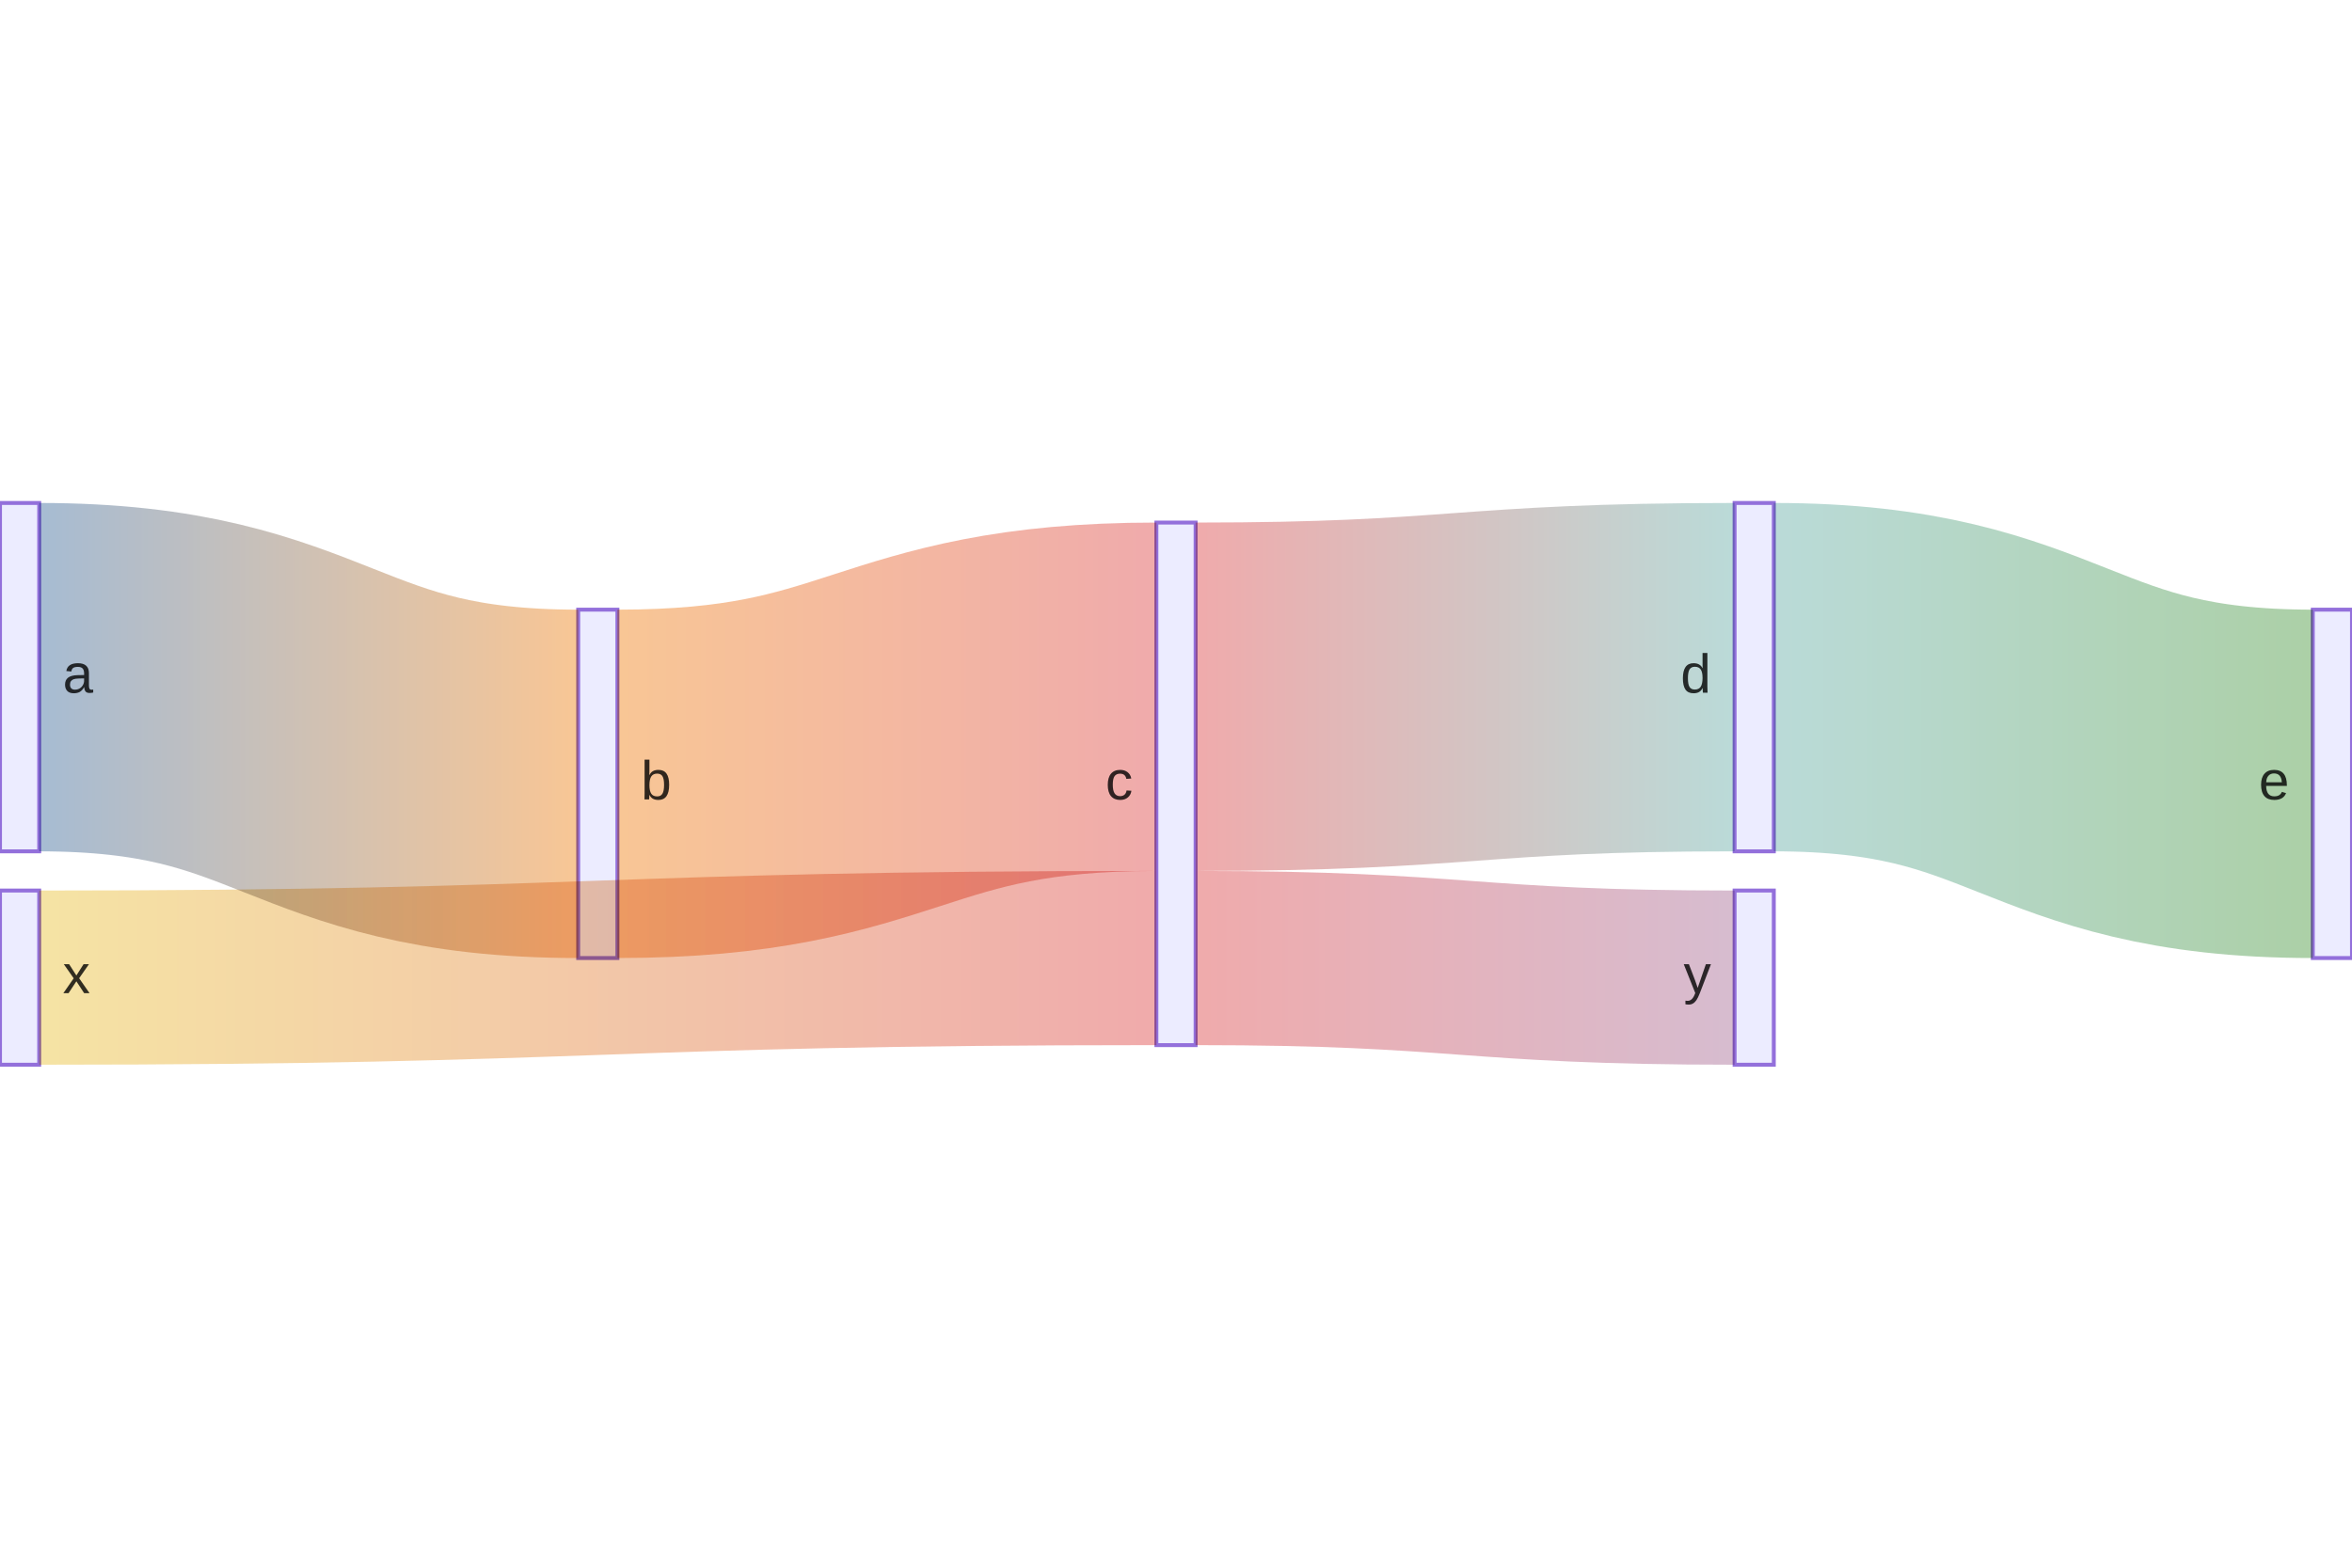
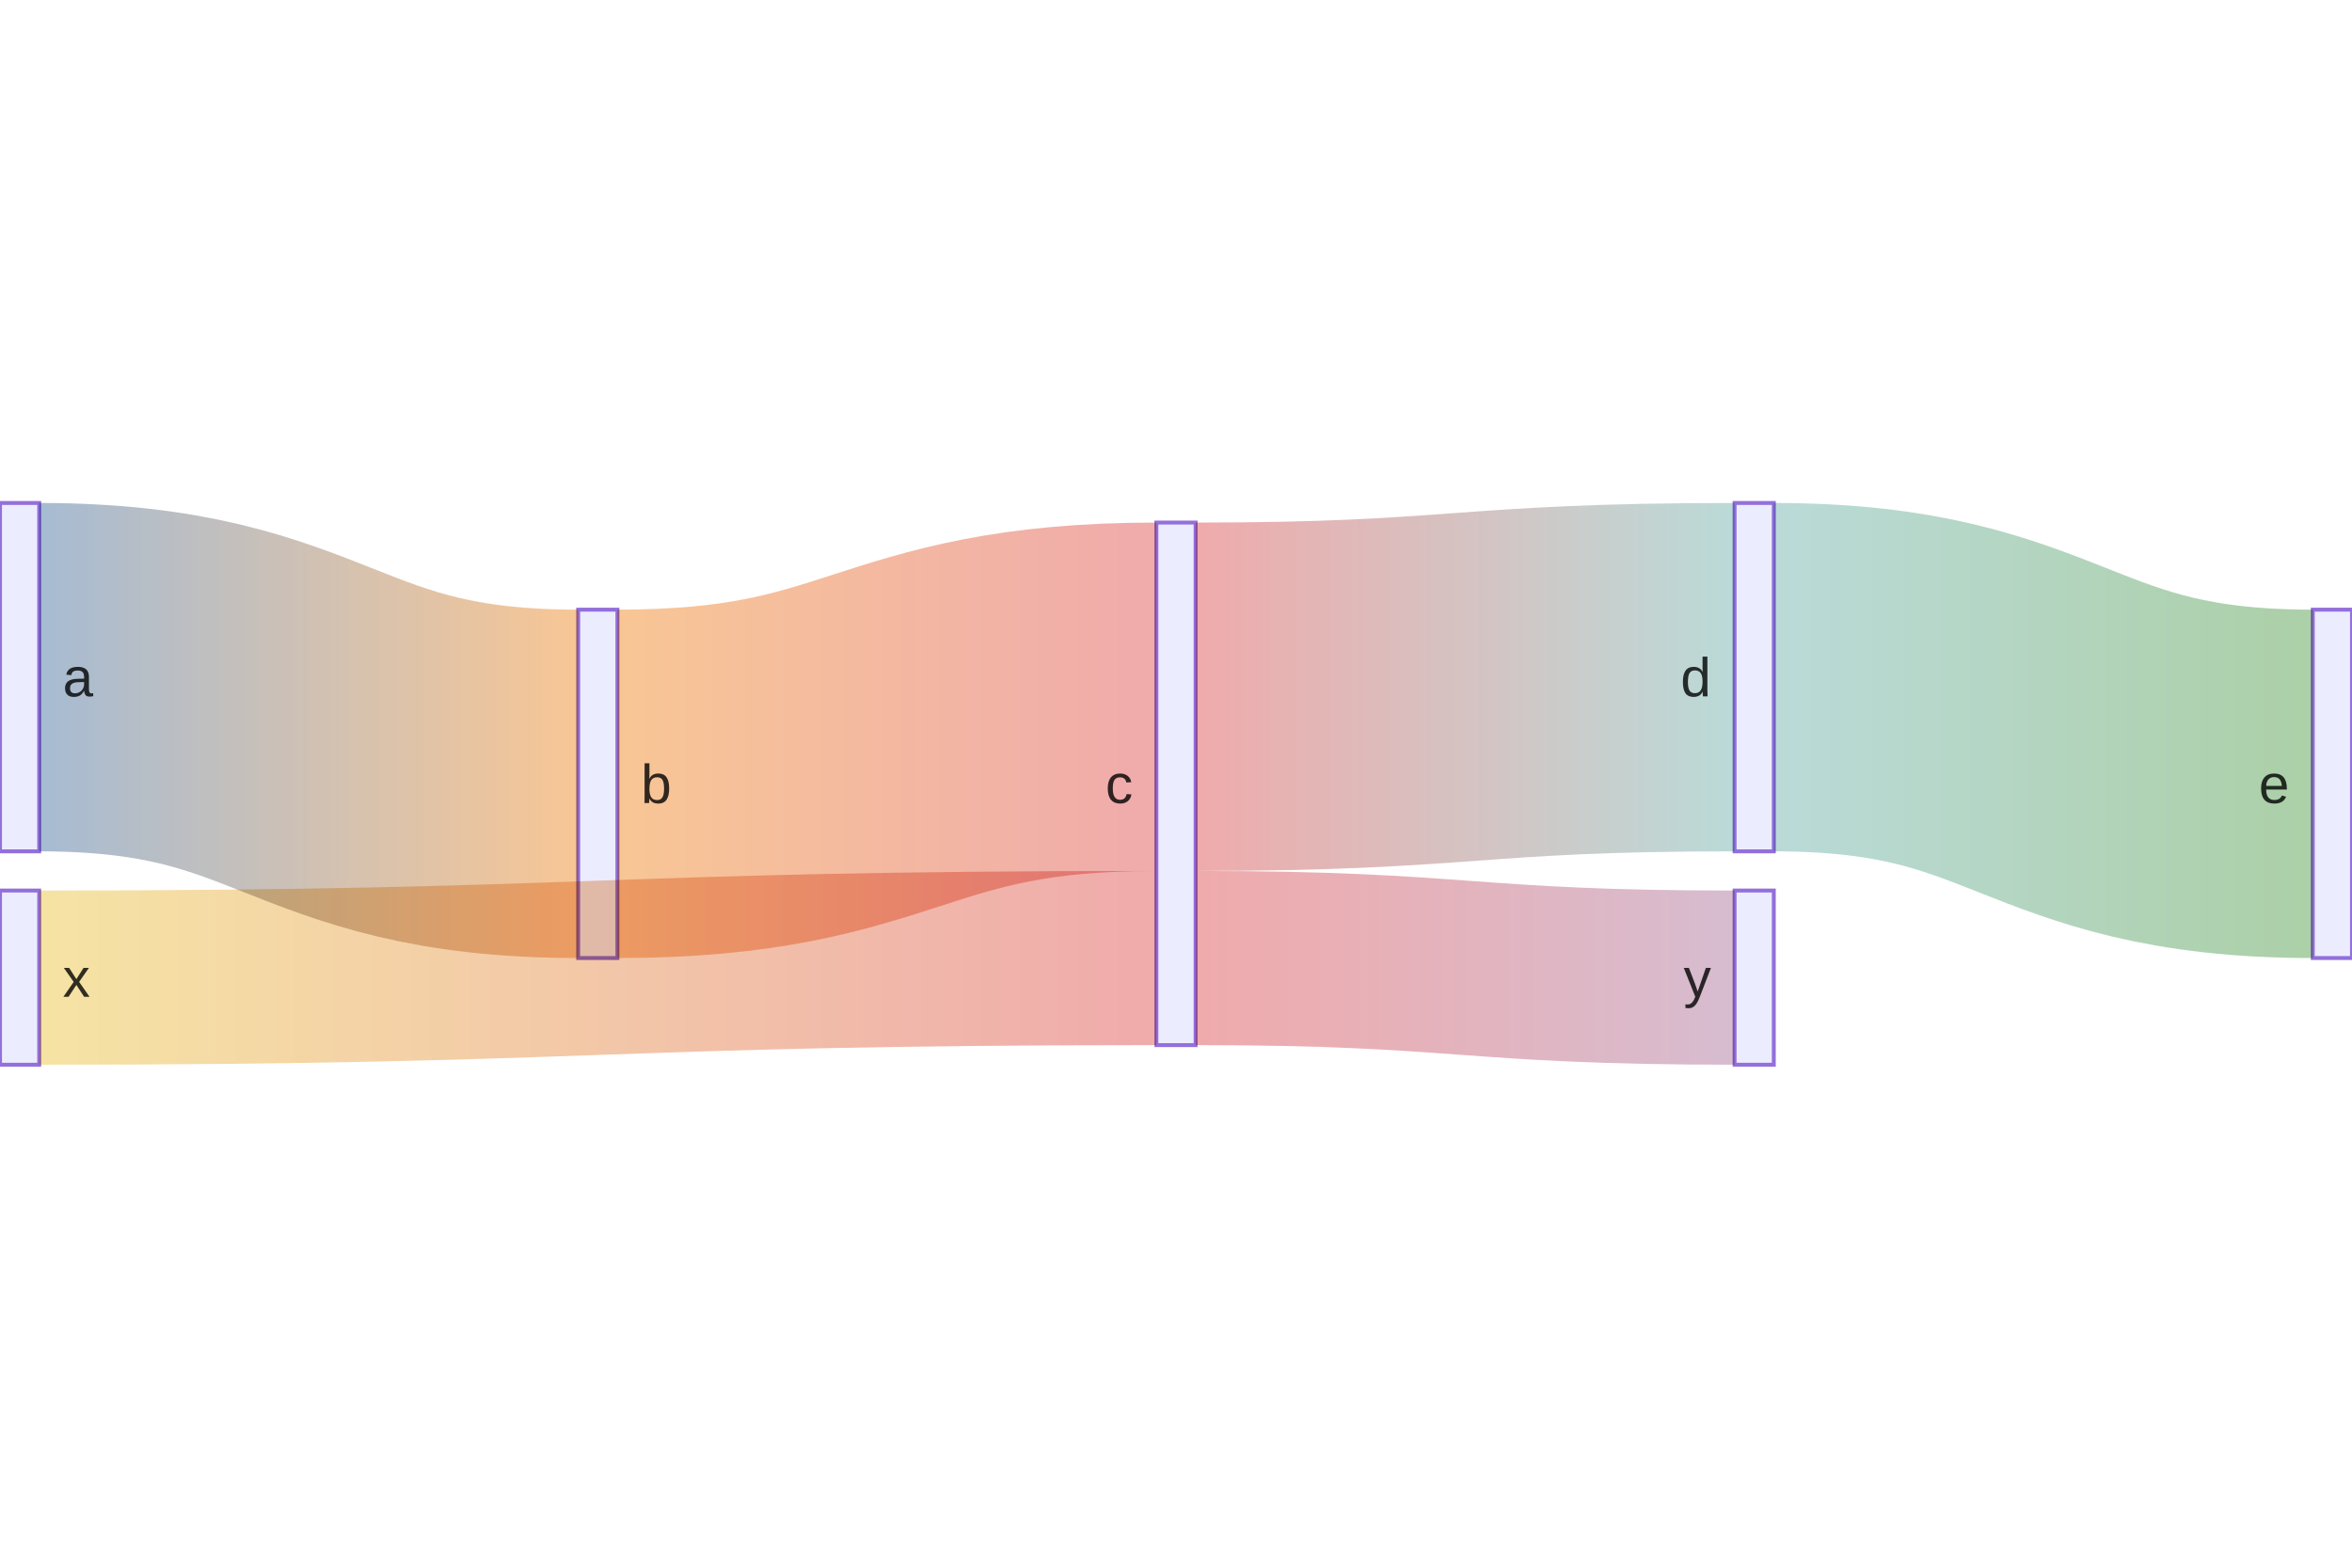
<svg xmlns="http://www.w3.org/2000/svg" width="600" height="400" viewBox="0 0 600 400" class="mermaid">
  <style>

.mermaid {
  font-family: trebuchet ms, verdana, arial, sans-serif;
  font-size: 16px;
}

.node rect,
.node polygon,
.node circle,
.node ellipse,
.node path {
  fill: #ECECFF;
  stroke: #9370DB;
  stroke-width: 1px;
}

.node line {
  stroke: #9370DB;
  stroke-width: 1px;
}

.node .label {
  fill: #333333;
}

.node text {
  fill: #333333;
  font-family: trebuchet ms, verdana, arial, sans-serif;
  font-size: 16px;
}

.edge-path {
  fill: none;
  stroke: #333333;
  stroke-width: 1px;
}

.edge-label {
  fill: #333333;
  font-family: trebuchet ms, verdana, arial, sans-serif;
}

.edge-label-bg {
  fill: rgba(232, 232, 232, 0.8);
}

.subgraph {
  fill: #ffffde;
  stroke: #aaaa33;
  stroke-width: 1px;
}

.subgraph-title {
  fill: #333333;
  font-weight: bold;
}

.cluster rect {
  fill: #ffffde;
  stroke: #aaaa33;
  stroke-width: 1px;
  rx: 5px;
  ry: 5px;
}

.cluster-label {
  fill: #333333;
  font-family: trebuchet ms, verdana, arial, sans-serif;
  font-size: 16px;
  font-weight: bold;
}

marker path {
  fill: #333333;
  stroke: #333333;
}


.sankey-node {
  stroke: none;
}

.sankey-link {
  stroke-opacity: 0.5;
}

.sankey-label {
  fill: #333333;
  font-family: trebuchet ms, verdana, arial, sans-serif;
}

.link {
  mix-blend-mode: multiply;
}

  </style>
  <defs>
-     <defs>
-       <linearGradient id="linearGradient-1" gradientUnits="userSpaceOnUse" x1="10" x2="147.5">
-         <stop offset="0%" stop-color="#4e79a7" />
-         <stop offset="100%" stop-color="#f28e2c" />
-       </linearGradient>
-       <linearGradient id="linearGradient-2" gradientUnits="userSpaceOnUse" x1="157.5" x2="295">
-         <stop offset="0%" stop-color="#f28e2c" />
-         <stop offset="100%" stop-color="#e15759" />
-       </linearGradient>
-       <linearGradient id="linearGradient-3" gradientUnits="userSpaceOnUse" x1="305" x2="442.5">
-         <stop offset="0%" stop-color="#e15759" />
-         <stop offset="100%" stop-color="#76b7b2" />
-       </linearGradient>
-       <linearGradient id="linearGradient-4" gradientUnits="userSpaceOnUse" x1="452.5" x2="590">
-         <stop offset="0%" stop-color="#76b7b2" />
-         <stop offset="100%" stop-color="#59a14f" />
-       </linearGradient>
-       <linearGradient id="linearGradient-5" gradientUnits="userSpaceOnUse" x1="10" x2="295">
-         <stop offset="0%" stop-color="#edc949" />
-         <stop offset="100%" stop-color="#e15759" />
-       </linearGradient>
-       <linearGradient id="linearGradient-6" gradientUnits="userSpaceOnUse" x1="305" x2="442.5">
-         <stop offset="0%" stop-color="#e15759" />
-         <stop offset="100%" stop-color="#af7aa1" />
-       </linearGradient>
-     </defs>
+     <linearGradient id="linearGradient-1" gradientUnits="userSpaceOnUse" x1="10" x2="147.5">
+       <stop offset="0%" stop-color="#4e79a7" />
+       <stop offset="100%" stop-color="#f28e2c" />
+     </linearGradient>
+     <linearGradient id="linearGradient-2" gradientUnits="userSpaceOnUse" x1="157.5" x2="295">
+       <stop offset="0%" stop-color="#f28e2c" />
+       <stop offset="100%" stop-color="#e15759" />
+     </linearGradient>
+     <linearGradient id="linearGradient-3" gradientUnits="userSpaceOnUse" x1="305" x2="442.5">
+       <stop offset="0%" stop-color="#e15759" />
+       <stop offset="100%" stop-color="#76b7b2" />
+     </linearGradient>
+     <linearGradient id="linearGradient-4" gradientUnits="userSpaceOnUse" x1="452.5" x2="590">
+       <stop offset="0%" stop-color="#76b7b2" />
+       <stop offset="100%" stop-color="#59a14f" />
+     </linearGradient>
+     <linearGradient id="linearGradient-5" gradientUnits="userSpaceOnUse" x1="10" x2="295">
+       <stop offset="0%" stop-color="#edc949" />
+       <stop offset="100%" stop-color="#e15759" />
+     </linearGradient>
+     <linearGradient id="linearGradient-6" gradientUnits="userSpaceOnUse" x1="305" x2="442.5">
+       <stop offset="0%" stop-color="#e15759" />
+       <stop offset="100%" stop-color="#af7aa1" />
+     </linearGradient>
  </defs>
  <g class="root">
    <g class="clusters">

    </g>
    <g class="edgePaths">

    </g>
    <g class="edgeLabels">

    </g>
    <g class="nodes">

    </g>
    <g class="nodes">
-       <g class="node" x="0" id="node-1" y="128.333" transform="translate(0,128.3333)">
+       <g class="node" id="node-1" transform="translate(0,128.3333)" y="128.333" x="0">
        <rect x="0" y="0" width="10" height="88.889" class="sankey-node" fill="#4e79a7" />
      </g>
-       <g class="node" x="0" y="227.222" id="node-6" transform="translate(0,227.2222)">
+       <g class="node" id="node-6" transform="translate(0,227.2222)" y="227.222" x="0">
        <rect x="0" y="0" width="10" height="44.444" class="sankey-node" fill="#edc949" />
      </g>
-       <g class="node" id="node-2" y="155.556" transform="translate(147.5,155.5556)" x="147.5">
+       <g class="node" x="147.5" y="155.556" transform="translate(147.5,155.5556)" id="node-2">
        <rect x="0" y="0" width="10" height="88.889" class="sankey-node" fill="#f28e2c" />
      </g>
-       <g class="node" id="node-3" x="295" y="133.333" transform="translate(295,133.3333)">
+       <g class="node" id="node-3" transform="translate(295,133.3333)" x="295" y="133.333">
        <rect x="0" y="0" width="10" height="133.333" class="sankey-node" fill="#e15759" />
      </g>
-       <g class="node" x="442.5" y="128.333" id="node-4" transform="translate(442.5,128.3333)">
+       <g class="node" transform="translate(442.5,128.3333)" x="442.5" y="128.333" id="node-4">
        <rect x="0" y="0" width="10" height="88.889" class="sankey-node" fill="#76b7b2" />
      </g>
-       <g class="node" x="442.5" transform="translate(442.5,227.2222)" id="node-7" y="227.222">
+       <g class="node" transform="translate(442.5,227.2222)" x="442.5" y="227.222" id="node-7">
        <rect x="0" y="0" width="10" height="44.444" class="sankey-node" fill="#af7aa1" />
      </g>
-       <g class="node" transform="translate(590,155.5556)" x="590" id="node-5" y="155.556">
+       <g class="node" transform="translate(590,155.5556)" id="node-5" y="155.556" x="590">
        <rect x="0" y="0" width="10" height="88.889" class="sankey-node" fill="#59a14f" />
      </g>
    </g>
    <g class="node-labels" font-size="14">
-       <text x="16" y="172.778" class="sankey-label" text-anchor="start" dominant-baseline="middle" font-size="14" fill="#333333">a</text>
-       <text x="16" y="249.444" class="sankey-label" dominant-baseline="middle" font-size="14" text-anchor="start" fill="#333333">x</text>
-       <text x="163.5" y="200" class="sankey-label" dominant-baseline="middle" font-size="14" fill="#333333" text-anchor="start">b</text>
-       <text x="289" y="200" class="sankey-label" fill="#333333" dominant-baseline="middle" text-anchor="end" font-size="14">c</text>
-       <text x="436.5" y="172.778" class="sankey-label" dominant-baseline="middle" fill="#333333" text-anchor="end" font-size="14">d</text>
-       <text x="436.5" y="249.444" class="sankey-label" dominant-baseline="middle" fill="#333333" text-anchor="end" font-size="14">y</text>
-       <text x="584" y="200" class="sankey-label" text-anchor="end" font-size="14" dominant-baseline="middle" fill="#333333">e</text>
+       <text x="16" y="172.778" class="sankey-label" font-size="14" text-anchor="start" dy="0.35em" fill="#333333">a</text>
+       <text x="16" y="249.444" class="sankey-label" text-anchor="start" fill="#333333" font-size="14" dy="0.35em">x</text>
+       <text x="163.5" y="200" class="sankey-label" dy="0.35em" fill="#333333" font-size="14" text-anchor="start">b</text>
+       <text x="289" y="200" class="sankey-label" font-size="14" text-anchor="end" dy="0.35em" fill="#333333">c</text>
+       <text x="436.5" y="172.778" class="sankey-label" fill="#333333" text-anchor="end" dy="0.35em" font-size="14">d</text>
+       <text x="436.5" y="249.444" class="sankey-label" font-size="14" fill="#333333" dy="0.35em" text-anchor="end">y</text>
+       <text x="584" y="200" class="sankey-label" font-size="14" dy="0.35em" fill="#333333" text-anchor="end">e</text>
    </g>
-     <g class="links" stroke-opacity="0.5" fill="none">
+     <g class="links" fill="none" stroke-opacity="0.5">
      <g class="link" style="mix-blend-mode: multiply">
-         <path d="M10,172.778 C78.75,172.778 78.75,200 147.5,200" class="sankey-link" stroke-opacity="0.5" fill="none" stroke="url(#linearGradient-1)" stroke-width="88.889" />
+         <path d="M10,172.778 C78.75,172.778 78.75,200 147.5,200" class="sankey-link" stroke-width="88.889" fill="none" stroke-opacity="0.5" stroke="url(#linearGradient-1)" />
      </g>
      <g class="link" style="mix-blend-mode: multiply">
-         <path d="M157.5,200 C226.25,200 226.25,177.778 295,177.778" class="sankey-link" stroke-width="88.889" stroke="url(#linearGradient-2)" fill="none" stroke-opacity="0.5" />
+         <path d="M157.5,200 C226.25,200 226.25,177.778 295,177.778" class="sankey-link" stroke-width="88.889" fill="none" stroke="url(#linearGradient-2)" stroke-opacity="0.5" />
      </g>
      <g class="link" style="mix-blend-mode: multiply">
-         <path d="M305,177.778 C373.75,177.778 373.75,172.778 442.5,172.778" class="sankey-link" stroke-opacity="0.5" stroke="url(#linearGradient-3)" fill="none" stroke-width="88.889" />
+         <path d="M305,177.778 C373.75,177.778 373.75,172.778 442.5,172.778" class="sankey-link" fill="none" stroke-width="88.889" stroke="url(#linearGradient-3)" stroke-opacity="0.5" />
      </g>
      <g class="link" style="mix-blend-mode: multiply">
-         <path d="M452.5,172.778 C521.25,172.778 521.25,200 590,200" class="sankey-link" fill="none" stroke="url(#linearGradient-4)" stroke-width="88.889" stroke-opacity="0.5" />
+         <path d="M452.5,172.778 C521.25,172.778 521.25,200 590,200" class="sankey-link" fill="none" stroke-opacity="0.5" stroke-width="88.889" stroke="url(#linearGradient-4)" />
      </g>
      <g class="link" style="mix-blend-mode: multiply">
-         <path d="M10,249.444 C152.5,249.444 152.5,244.444 295,244.444" class="sankey-link" stroke-width="44.444" stroke-opacity="0.5" stroke="url(#linearGradient-5)" fill="none" />
+         <path d="M10,249.444 C152.5,249.444 152.5,244.444 295,244.444" class="sankey-link" stroke-width="44.444" stroke-opacity="0.5" fill="none" stroke="url(#linearGradient-5)" />
      </g>
      <g class="link" style="mix-blend-mode: multiply">
-         <path d="M305,244.444 C373.75,244.444 373.75,249.444 442.5,249.444" class="sankey-link" stroke-width="44.444" stroke-opacity="0.5" stroke="url(#linearGradient-6)" fill="none" />
+         <path d="M305,244.444 C373.75,244.444 373.75,249.444 442.5,249.444" class="sankey-link" fill="none" stroke-opacity="0.5" stroke-width="44.444" stroke="url(#linearGradient-6)" />
      </g>
    </g>
  </g>
</svg>
